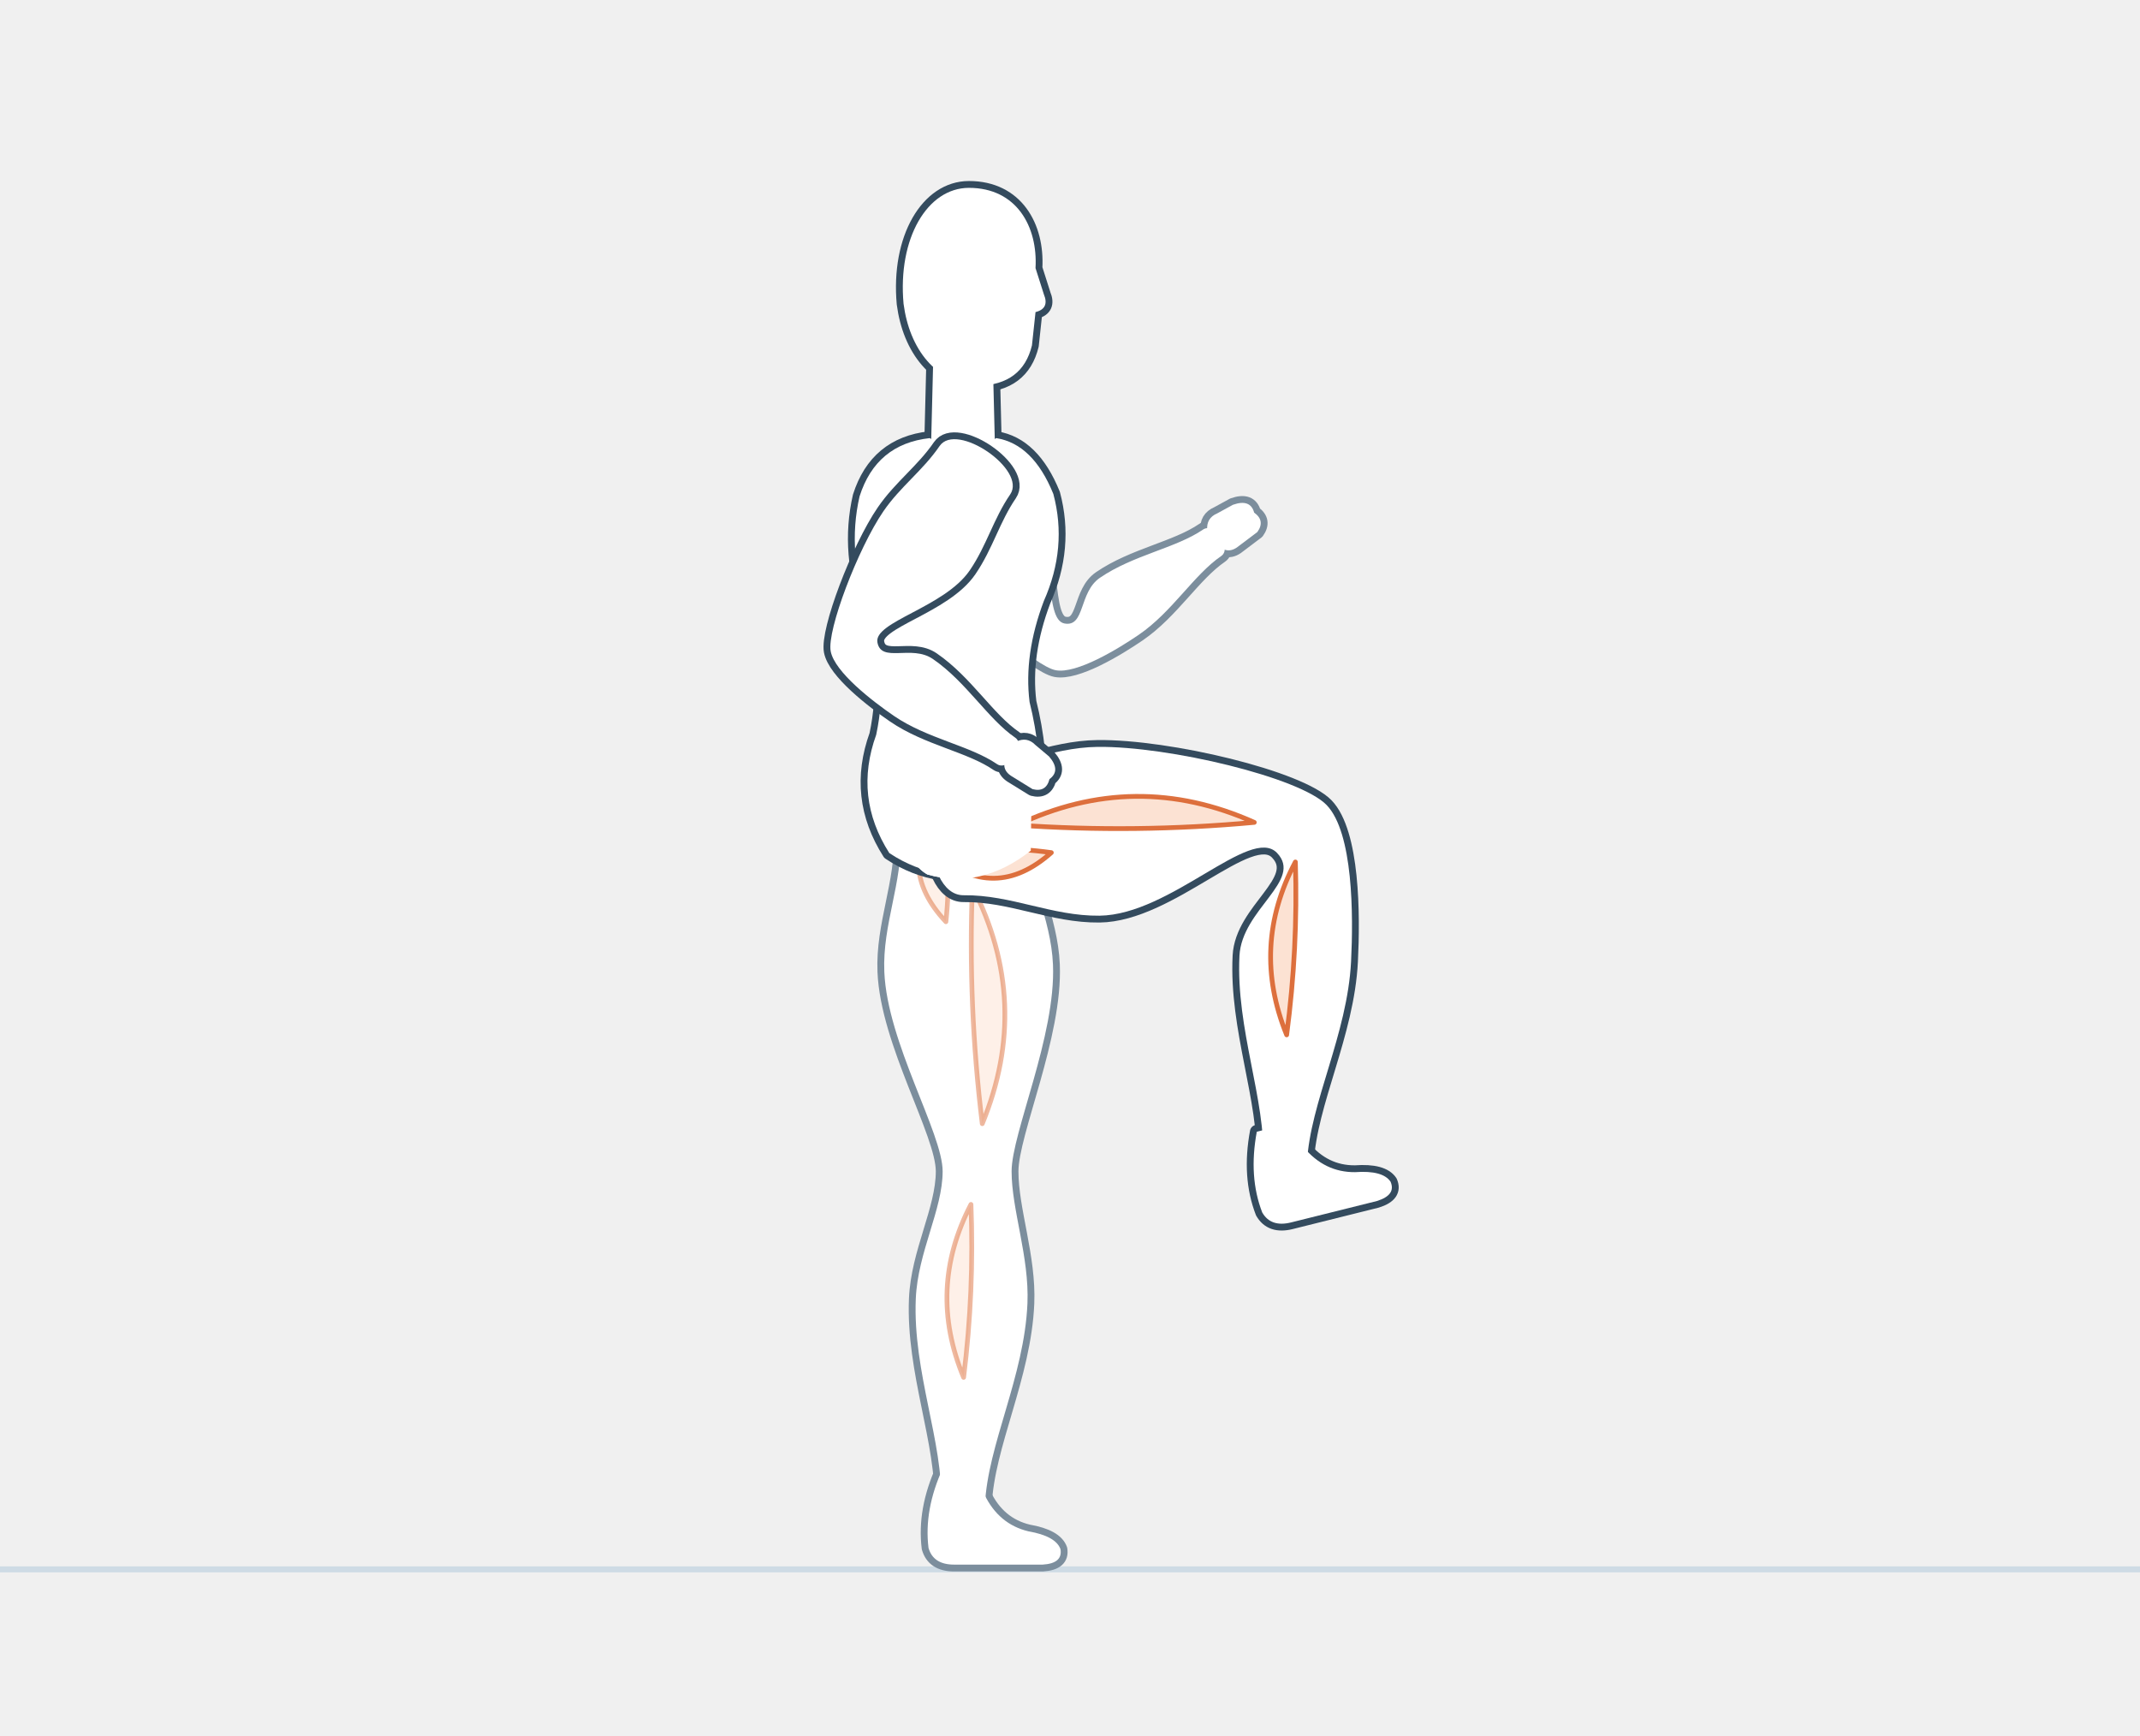
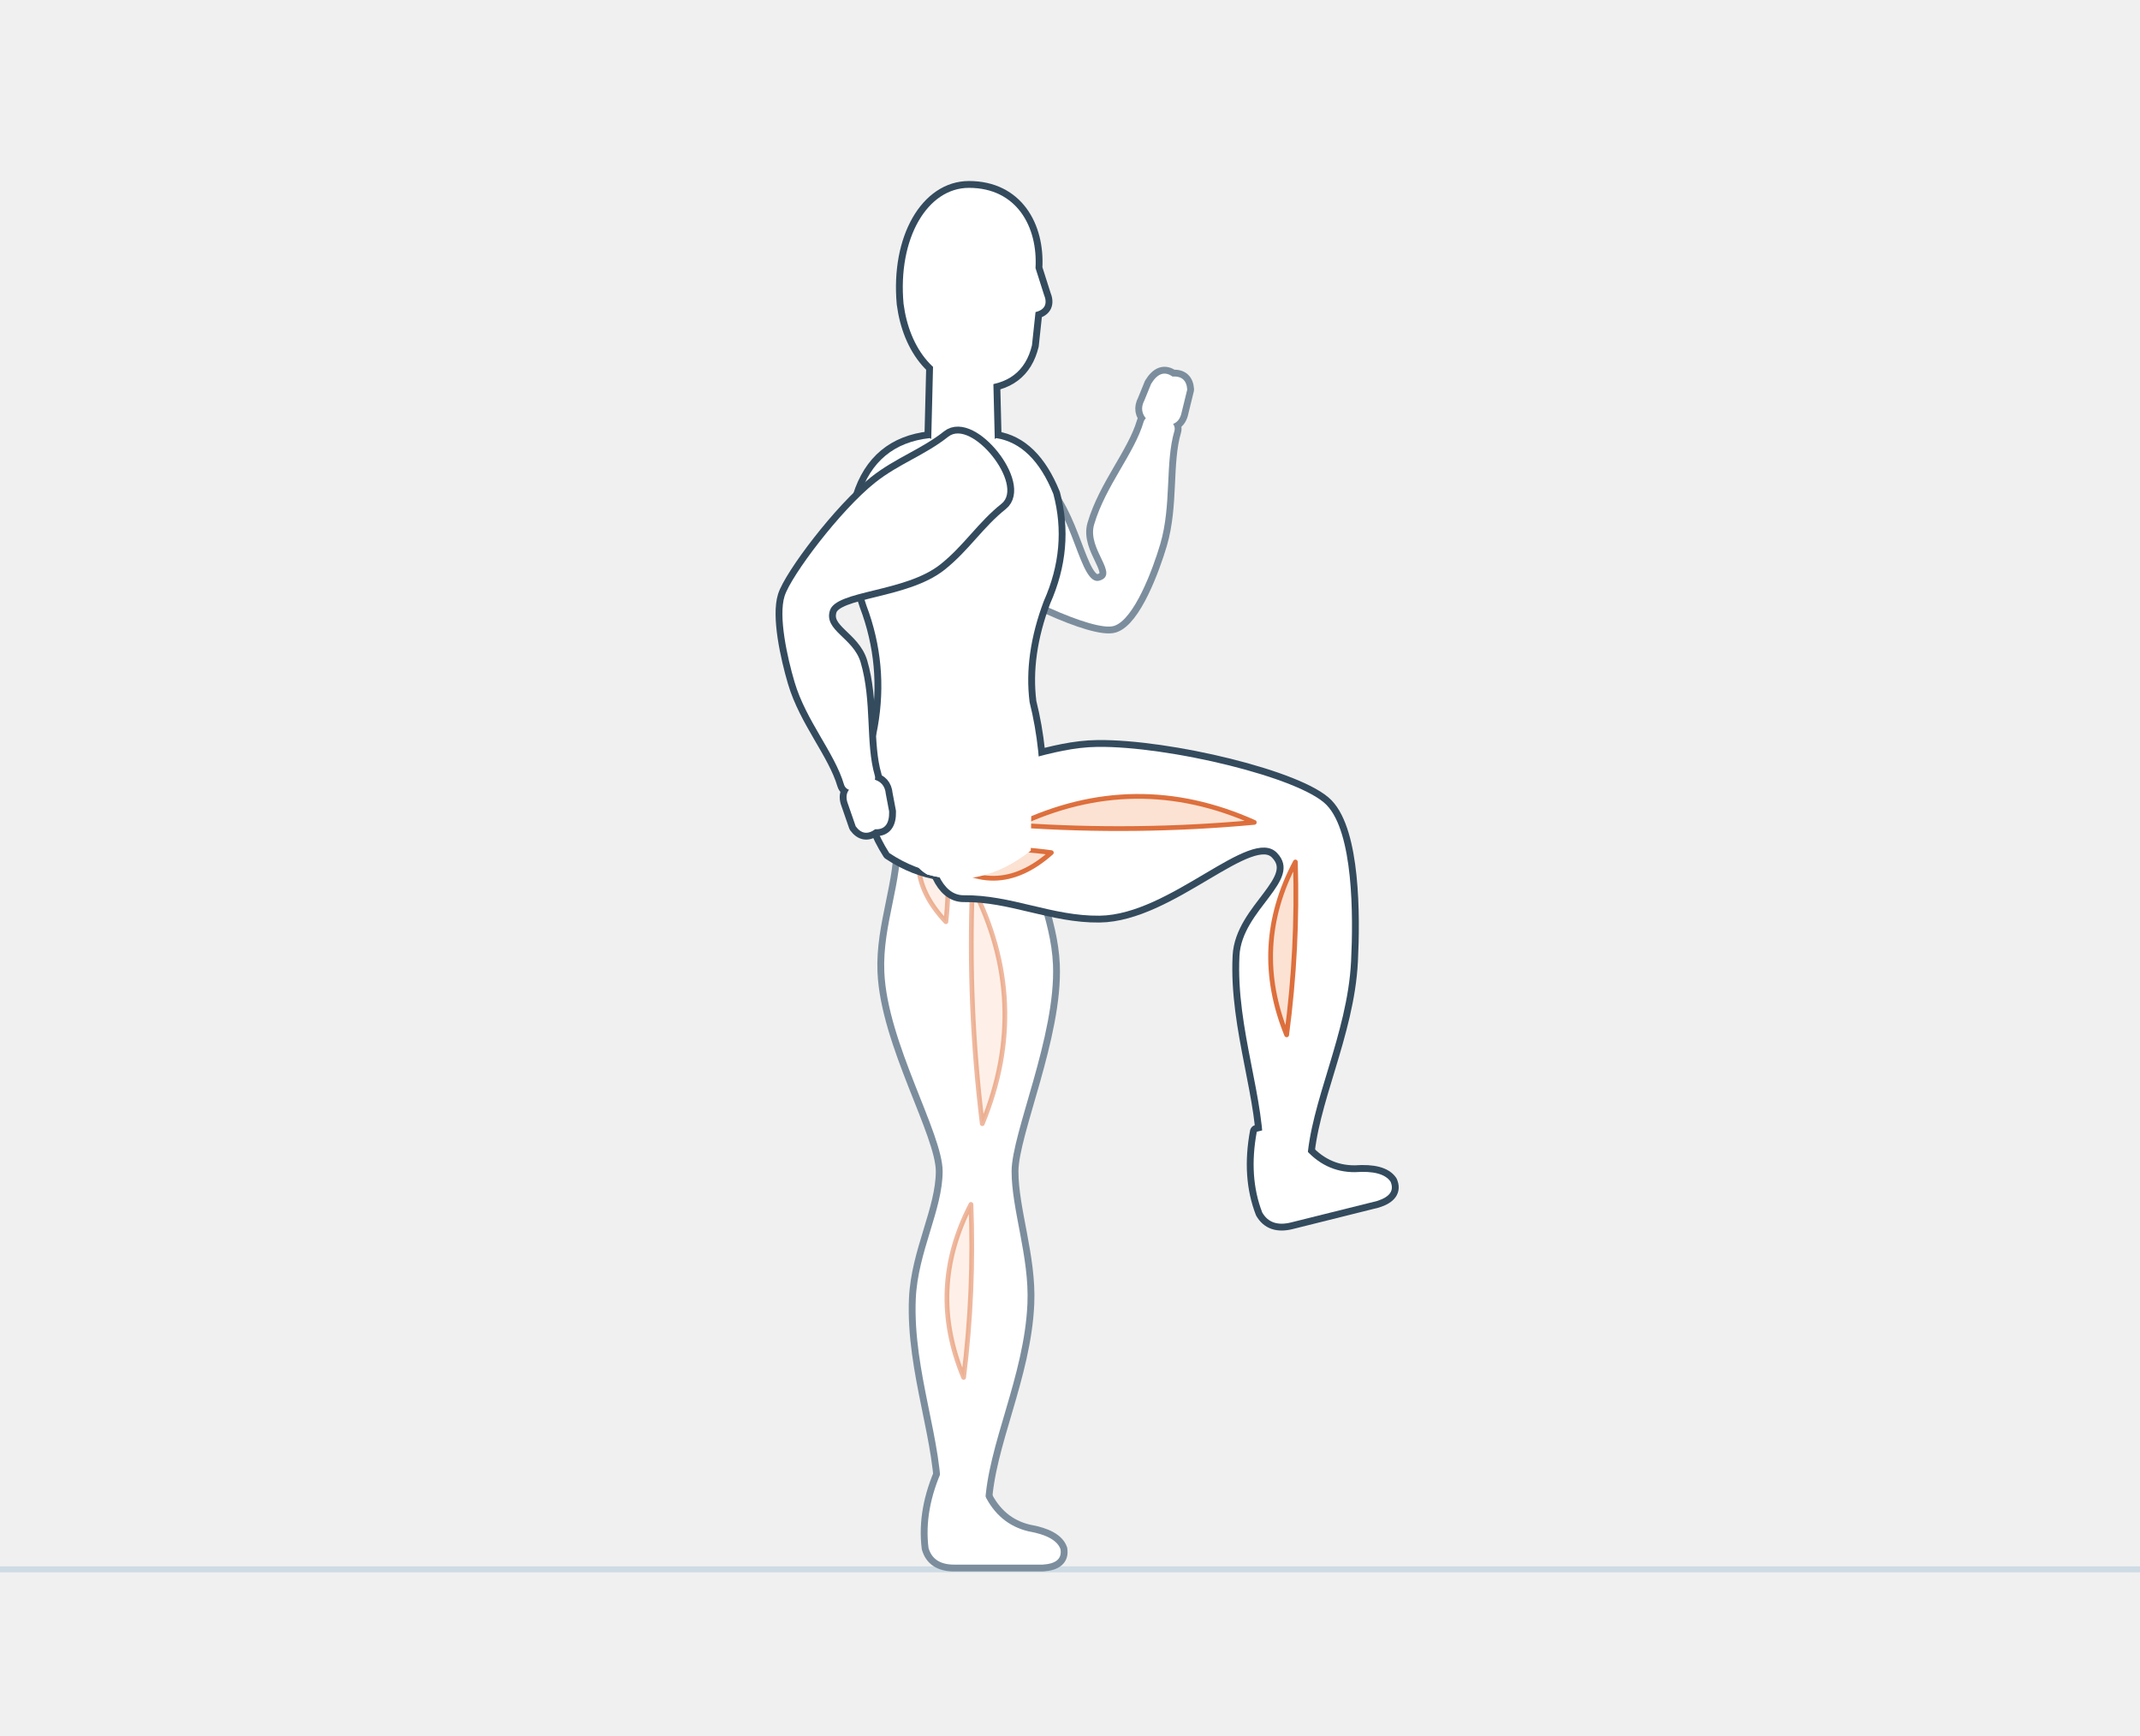
<svg xmlns="http://www.w3.org/2000/svg" viewBox="0 0 360 292">
  <path d="M0 264H360" stroke="#cedbe5" fill="none" />
  <g class="bw-human-athlete bw-human-outline bw-human-natural bw-human-sketch bw-human-side" stroke="#344b5e" stroke-width="1.05" stroke-linecap="round" stroke-linejoin="round">
    <g class="bw-silhouette-ink" stroke-width="2.3">
      <g class="bw-human-arm bw-human-arm-left" fill="#fff" stroke="#7c8e9d">
-         <path d="M152.058,83.165C154.903,87.325 156.022,91.794 158.868,95.954C163.137,102.193 174.086,112.086 177.590,112.744C181.094,113.401 187.998,109.223 191.580,106.773C197.209,102.922 200.832,96.687 205.437,93.537C207.331,92.241 204.282,87.784 202.388,89.080C197.783,92.230 190.659,93.348 185.031,97.199C181.449,99.649 182.568,105.538 179.064,104.881C175.561,104.223 177.663,92.256 173.394,86.016C170.548,81.856 166.788,79.194 163.942,75.035C161.097,70.875 149.212,79.006 152.058,83.165Z" />
+         <path d="M153.524,84.740C157.472,87.873 159.862,91.812 163.810,94.944C169.732,99.644 184.008,106.367 187.407,105.291C190.806,104.215 193.955,95.685 195.183,91.523C197.113,84.981 195.981,77.860 197.560,72.508C198.209,70.307 193.029,68.779 192.380,70.981C190.802,76.333 185.986,81.700 184.057,88.241C182.829,92.404 188.391,96.589 184.993,97.664C181.594,98.740 180.672,85.857 174.750,81.158C170.802,78.025 166.424,76.593 162.476,73.460C158.528,70.327 149.576,81.607 153.524,84.740Z" />
        <g display="none" class="bw-muscle-traces" data-side="left" />
-         <g class="bw-human-hand" transform="translate(206.801,89.332) rotate(-34.377)">
+         <g class="bw-human-hand" transform="translate(195.960,68.387) rotate(-73.566)">
          <path d="M-3,-2.2 Q-2,-4 0,-3.6 L3,-3.3 Q6,-2.5 5.2,-.2 Q6,2 3.8,2.8 L-.5,3 Q-3,3 -3,-.2Z" />
        </g>
      </g>
    </g>
    <g class="bw-silhouette-fill" stroke="none">
      <g class="bw-human-arm bw-human-arm-left" fill="#fff" stroke="none">
-         <path d="M152.058,83.165C154.903,87.325 156.022,91.794 158.868,95.954C163.137,102.193 174.086,112.086 177.590,112.744C181.094,113.401 187.998,109.223 191.580,106.773C197.209,102.922 200.832,96.687 205.437,93.537C207.331,92.241 204.282,87.784 202.388,89.080C197.783,92.230 190.659,93.348 185.031,97.199C181.449,99.649 182.568,105.538 179.064,104.881C175.561,104.223 177.663,92.256 173.394,86.016C170.548,81.856 166.788,79.194 163.942,75.035C161.097,70.875 149.212,79.006 152.058,83.165Z" />
+         <path d="M153.524,84.740C157.472,87.873 159.862,91.812 163.810,94.944C169.732,99.644 184.008,106.367 187.407,105.291C190.806,104.215 193.955,95.685 195.183,91.523C197.113,84.981 195.981,77.860 197.560,72.508C198.209,70.307 193.029,68.779 192.380,70.981C190.802,76.333 185.986,81.700 184.057,88.241C182.829,92.404 188.391,96.589 184.993,97.664C181.594,98.740 180.672,85.857 174.750,81.158C170.802,78.025 166.424,76.593 162.476,73.460C158.528,70.327 149.576,81.607 153.524,84.740Z" />
        <g class="bw-muscle-traces" data-side="left" />
-         <g class="bw-human-hand" transform="translate(206.801,89.332) rotate(-34.377)">
+         <g class="bw-human-hand" transform="translate(195.960,68.387) rotate(-73.566)">
          <path d="M-3,-2.2 Q-2,-4 0,-3.6 L3,-3.3 Q6,-2.5 5.2,-.2 Q6,2 3.8,2.8 L-.5,3 Q-3,3 -3,-.2Z" />
        </g>
      </g>
    </g>
    <g class="bw-silhouette-ink" stroke-width="2.3">
      <g class="bw-human-leg bw-human-leg-left" fill="#fff" stroke="#7c8e9d">
        <path d="M151.509,140.538C151.842,148.511 148.430,155.499 148.763,163.472C149.262,175.432 158.579,190.608 158.576,197.048C158.574,203.488 154.391,210.639 154.058,218.472C153.535,230.781 158.731,242.772 158.303,252.843C158.170,255.985 165.563,256.299 165.697,253.157C166.124,243.086 172.318,231.579 172.841,219.270C173.174,211.437 170.174,203.493 170.176,197.053C170.179,190.613 177.637,174.248 177.138,162.288C176.806,154.315 172.824,147.635 172.491,139.662C172.184,132.319 151.203,133.194 151.509,140.538Z" />
        <g display="none" class="bw-muscle-traces" data-side="left">
          <g data-muscle="quadriceps">
            <path d="M163.579,149.162Q173.603,168.711 165.243,189.027Q162.802,169.162 163.579,149.162Z" fill="#f59e6b" fill-opacity="0.16" stroke="#d9622b" stroke-width=".8" stroke-opacity="0.45" />
          </g>
          <g data-muscle="glutes">
            <path d="M158.313,135.690Q150.324,145.722 159.121,155.053Q160.186,145.310 158.313,135.690Z" fill="#f59e6b" fill-opacity="0.16" stroke="#d9622b" stroke-width=".8" stroke-opacity="0.45" />
          </g>
          <g data-muscle="calves">
            <path d="M163.339,202.611Q155.928,216.870 162.104,231.705Q163.911,217.209 163.339,202.611Z" fill="#f59e6b" fill-opacity="0.16" stroke="#d9622b" stroke-width=".8" stroke-opacity="0.45" />
          </g>
        </g>
        <g class="bw-human-shoe bw-human-foot" transform="translate(162.000,253.000) rotate(0.000)" fill="#fff">
          <path d="M-3.4,-6 Q-6.6,1 -5.8,7.4 Q-5,10.2 -1.5,10.2 L13.4,10.2 Q16.8,10 16.4,7.6 Q15.6,5.4 11,4.6 Q6,3.4 3.6,-1.6 L3.2,-6 Z" />
        </g>
      </g>
    </g>
    <g class="bw-silhouette-fill" stroke="none">
      <g class="bw-human-leg bw-human-leg-left" fill="#fff" stroke="none">
        <path d="M151.509,140.538C151.842,148.511 148.430,155.499 148.763,163.472C149.262,175.432 158.579,190.608 158.576,197.048C158.574,203.488 154.391,210.639 154.058,218.472C153.535,230.781 158.731,242.772 158.303,252.843C158.170,255.985 165.563,256.299 165.697,253.157C166.124,243.086 172.318,231.579 172.841,219.270C173.174,211.437 170.174,203.493 170.176,197.053C170.179,190.613 177.637,174.248 177.138,162.288C176.806,154.315 172.824,147.635 172.491,139.662C172.184,132.319 151.203,133.194 151.509,140.538Z" />
        <g class="bw-muscle-traces" data-side="left">
          <g data-muscle="quadriceps">
            <path d="M163.579,149.162Q173.603,168.711 165.243,189.027Q162.802,169.162 163.579,149.162Z" fill="#f59e6b" fill-opacity="0.16" stroke="#d9622b" stroke-width=".8" stroke-opacity="0.45" />
          </g>
          <g data-muscle="glutes">
            <path d="M158.313,135.690Q150.324,145.722 159.121,155.053Q160.186,145.310 158.313,135.690Z" fill="#f59e6b" fill-opacity="0.16" stroke="#d9622b" stroke-width=".8" stroke-opacity="0.45" />
          </g>
          <g data-muscle="calves">
            <path d="M163.339,202.611Q155.928,216.870 162.104,231.705Q163.911,217.209 163.339,202.611Z" fill="#f59e6b" fill-opacity="0.16" stroke="#d9622b" stroke-width=".8" stroke-opacity="0.45" />
          </g>
        </g>
        <g class="bw-human-shoe bw-human-foot" transform="translate(162.000,253.000) rotate(0.000)" fill="#fff">
          <path d="M-3.4,-6 Q-6.6,1 -5.8,7.4 Q-5,10.2 -1.5,10.2 L13.4,10.2 Q16.8,10 16.4,7.6 Q15.6,5.4 11,4.6 Q6,3.4 3.6,-1.6 L3.2,-6 Z" />
        </g>
      </g>
    </g>
    <g class="bw-silhouette-ink" stroke-width="2.3">
      <g class="bw-human-torso" transform="translate(162.000,140.100) rotate(0.000)">
        <g transform="translate(0 -67) rotate(0.000) scale(1) translate(0 67)">
          <path d="M-5,-80L-5.4,-64Q0,-61.5 5.4,-64L5,-80Z" fill="#fff" />
          <path d="M1,-108.5C9,-108.5 12.6,-102 12.2,-95L13.6,-90.6Q14.6,-88.2 12.2,-87.6L11.6,-82Q10,-75.4 2.6,-75.2C-4.6,-75.6 -9,-81.4 -10,-89C-11,-100 -6,-108.5 1,-108.5Z" fill="#fff" />
        </g>
        <g transform="scale(1.000 1)">
          <path d="M-5.6,-66.4Q-14.6,-65.4 -17.4,-56.6Q-19.6,-47 -15.800,-37Q-12.400,-27 -14.6,-16.5Q-18.4,-6 -12.4,3.4Q-4,9 6,6Q12.6,3.6 13,-5Q13.2,-14 11.2,-22Q10.2,-30 13.6,-39Q17.6,-48 15.2,-57Q11.8,-65.4 5.6,-66.4Q0,-63.2 -5.6,-66.4Z" fill="#fff" />
          <g display="none" class="bw-muscle-traces bw-torso-muscles" />
        </g>
      </g>
      <g class="bw-human-leg bw-human-leg-right" fill="#fff" stroke="#344b5e">
        <path d="M162.120,150.599C170.099,150.508 176.981,154.130 184.960,154.039C196.930,153.903 210.352,138.829 214.816,143.470C219.280,148.112 208.903,152.958 208.507,160.789C207.886,173.093 212.987,185.125 212.478,195.192C212.320,198.333 219.711,198.706 219.869,195.565C220.377,185.498 226.663,174.040 227.284,161.736C227.679,153.906 227.641,140.071 223.177,135.430C218.713,130.788 196.606,125.504 184.637,125.641C176.657,125.732 169.860,129.510 161.880,129.601C154.531,129.684 154.770,150.683 162.120,150.599Z" />
        <g display="none" class="bw-muscle-traces" data-side="right">
          <g data-muscle="quadriceps">
            <path d="M171.106,138.796Q190.950,129.369 211.003,138.341Q191.073,140.179 171.106,138.796Z" fill="#f59e6b" fill-opacity="0.3" stroke="#d9622b" stroke-width=".8" stroke-opacity="0.9" />
          </g>
          <g data-muscle="glutes">
            <path d="M157.480,143.652Q167.265,151.941 176.859,143.431Q167.153,142.071 157.480,143.652Z" fill="#f59e6b" fill-opacity="0.3" stroke="#d9622b" stroke-width=".8" stroke-opacity="0.9" />
          </g>
          <g data-muscle="calves">
            <path d="M217.915,145.003Q210.390,159.201 216.447,174.086Q218.370,159.604 217.915,145.003Z" fill="#f59e6b" fill-opacity="0.3" stroke="#d9622b" stroke-width=".8" stroke-opacity="0.9" />
          </g>
        </g>
        <g class="bw-human-shoe bw-human-foot" transform="translate(216.174,195.379) rotate(-14.000)" fill="#fff">
          <path d="M-3.4,-6 Q-6.6,1 -5.8,7.4 Q-5,10.2 -1.5,10.2 L13.4,10.2 Q16.8,10 16.4,7.6 Q15.6,5.4 11,4.6 Q6,3.4 3.6,-1.6 L3.2,-6 Z" />
        </g>
      </g>
      <g transform="translate(162.000,140.100) rotate(0.000)" fill="#fff" stroke="none">
        <path d="M-12,-12Q0,-9 11.6,-12L11.4,3Q3,9.6 -6,7Q-11.4,4 -12,-12Z" />
      </g>
    </g>
    <g class="bw-silhouette-fill" stroke="none">
      <g class="bw-human-torso" transform="translate(162.000,140.100) rotate(0.000)">
        <g transform="translate(0 -67) rotate(0.000) scale(1) translate(0 67)">
          <path d="M-5,-80L-5.4,-64Q0,-61.5 5.4,-64L5,-80Z" fill="#fff" />
          <path d="M1,-108.5C9,-108.5 12.6,-102 12.2,-95L13.6,-90.6Q14.6,-88.2 12.2,-87.6L11.6,-82Q10,-75.4 2.6,-75.2C-4.6,-75.6 -9,-81.4 -10,-89C-11,-100 -6,-108.5 1,-108.5Z" fill="#fff" />
        </g>
        <g transform="scale(1.000 1)">
          <path d="M-5.6,-66.4Q-14.6,-65.4 -17.4,-56.6Q-19.6,-47 -15.800,-37Q-12.400,-27 -14.6,-16.5Q-18.4,-6 -12.4,3.4Q-4,9 6,6Q12.6,3.6 13,-5Q13.2,-14 11.2,-22Q10.2,-30 13.6,-39Q17.6,-48 15.2,-57Q11.8,-65.4 5.6,-66.4Q0,-63.2 -5.6,-66.4Z" fill="#fff" />
          <g class="bw-muscle-traces bw-torso-muscles" />
        </g>
      </g>
      <g class="bw-human-leg bw-human-leg-right" fill="#fff" stroke="none">
        <path d="M162.120,150.599C170.099,150.508 176.981,154.130 184.960,154.039C196.930,153.903 210.352,138.829 214.816,143.470C219.280,148.112 208.903,152.958 208.507,160.789C207.886,173.093 212.987,185.125 212.478,195.192C212.320,198.333 219.711,198.706 219.869,195.565C220.377,185.498 226.663,174.040 227.284,161.736C227.679,153.906 227.641,140.071 223.177,135.430C218.713,130.788 196.606,125.504 184.637,125.641C176.657,125.732 169.860,129.510 161.880,129.601C154.531,129.684 154.770,150.683 162.120,150.599Z" />
        <g class="bw-muscle-traces" data-side="right">
          <g data-muscle="quadriceps">
            <path d="M171.106,138.796Q190.950,129.369 211.003,138.341Q191.073,140.179 171.106,138.796Z" fill="#f59e6b" fill-opacity="0.3" stroke="#d9622b" stroke-width=".8" stroke-opacity="0.9" />
          </g>
          <g data-muscle="glutes">
            <path d="M157.480,143.652Q167.265,151.941 176.859,143.431Q167.153,142.071 157.480,143.652Z" fill="#f59e6b" fill-opacity="0.3" stroke="#d9622b" stroke-width=".8" stroke-opacity="0.9" />
          </g>
          <g data-muscle="calves">
            <path d="M217.915,145.003Q210.390,159.201 216.447,174.086Q218.370,159.604 217.915,145.003Z" fill="#f59e6b" fill-opacity="0.3" stroke="#d9622b" stroke-width=".8" stroke-opacity="0.9" />
          </g>
        </g>
        <g class="bw-human-shoe bw-human-foot" transform="translate(216.174,195.379) rotate(-14.000)" fill="#fff">
          <path d="M-3.4,-6 Q-6.6,1 -5.8,7.4 Q-5,10.2 -1.5,10.2 L13.4,10.2 Q16.8,10 16.4,7.6 Q15.6,5.4 11,4.6 Q6,3.4 3.6,-1.6 L3.2,-6 Z" />
        </g>
      </g>
      <g transform="translate(162.000,140.100) rotate(0.000)" fill="#fff" stroke="none">
        <path d="M-12,-12Q0,-9 11.6,-12L11.4,3Q3,9.6 -6,7Q-11.4,4 -12,-12Z" />
      </g>
    </g>
    <g class="bw-silhouette-ink" stroke-width="2.3">
      <g class="bw-human-arm bw-human-arm-right" fill="#fff" stroke="#344b5e">
-         <path d="M158.058,75.035C155.212,79.194 151.452,81.856 148.606,86.016C144.337,92.256 139.084,106.046 139.741,109.549C140.399,113.053 146.794,117.975 150.376,120.426C156.005,124.276 163.128,125.394 167.734,128.544C169.628,129.840 172.677,125.383 170.783,124.088C166.177,120.937 162.555,114.703 156.926,110.852C153.344,108.401 148.261,111.579 147.604,108.075C146.947,104.571 158.863,102.193 163.132,95.954C165.978,91.794 167.097,87.325 169.942,83.165C172.788,79.006 160.903,70.875 158.058,75.035Z" />
+         <path d="M159.524,73.460C155.576,76.593 151.198,78.025 147.250,81.158C141.328,85.857 133.063,96.872 131.987,100.271C130.911,103.669 132.430,110.552 133.658,114.715C135.587,121.256 140.402,126.623 141.981,131.975C142.630,134.177 147.809,132.649 147.160,130.448C145.581,125.096 146.713,117.975 144.784,111.433C143.556,107.270 138.538,106.084 139.614,102.685C140.690,99.286 152.268,99.644 158.190,94.944C162.138,91.812 164.528,87.873 168.476,84.740C172.424,81.607 163.472,70.327 159.524,73.460Z" />
        <g display="none" class="bw-muscle-traces" data-side="right" />
-         <g class="bw-human-hand" transform="translate(172.147,128.292) rotate(34.377)">
+         <g class="bw-human-hand" transform="translate(145.561,134.569) rotate(73.566)">
          <path d="M-3,-2.2 Q-2,-4 0,-3.6 L3,-3.3 Q6,-2.5 5.2,-.2 Q6,2 3.8,2.8 L-.5,3 Q-3,3 -3,-.2Z" />
        </g>
      </g>
    </g>
    <g class="bw-silhouette-fill" stroke="none">
      <g class="bw-human-arm bw-human-arm-right" fill="#fff" stroke="none">
-         <path d="M158.058,75.035C155.212,79.194 151.452,81.856 148.606,86.016C144.337,92.256 139.084,106.046 139.741,109.549C140.399,113.053 146.794,117.975 150.376,120.426C156.005,124.276 163.128,125.394 167.734,128.544C169.628,129.840 172.677,125.383 170.783,124.088C166.177,120.937 162.555,114.703 156.926,110.852C153.344,108.401 148.261,111.579 147.604,108.075C146.947,104.571 158.863,102.193 163.132,95.954C165.978,91.794 167.097,87.325 169.942,83.165C172.788,79.006 160.903,70.875 158.058,75.035Z" />
+         <path d="M159.524,73.460C155.576,76.593 151.198,78.025 147.250,81.158C141.328,85.857 133.063,96.872 131.987,100.271C130.911,103.669 132.430,110.552 133.658,114.715C135.587,121.256 140.402,126.623 141.981,131.975C142.630,134.177 147.809,132.649 147.160,130.448C145.581,125.096 146.713,117.975 144.784,111.433C143.556,107.270 138.538,106.084 139.614,102.685C140.690,99.286 152.268,99.644 158.190,94.944C162.138,91.812 164.528,87.873 168.476,84.740C172.424,81.607 163.472,70.327 159.524,73.460Z" />
        <g class="bw-muscle-traces" data-side="right" />
-         <g class="bw-human-hand" transform="translate(172.147,128.292) rotate(34.377)">
+         <g class="bw-human-hand" transform="translate(145.561,134.569) rotate(73.566)">
          <path d="M-3,-2.2 Q-2,-4 0,-3.6 L3,-3.3 Q6,-2.5 5.2,-.2 Q6,2 3.8,2.8 L-.5,3 Q-3,3 -3,-.2Z" />
        </g>
      </g>
    </g>
  </g>
</svg>
